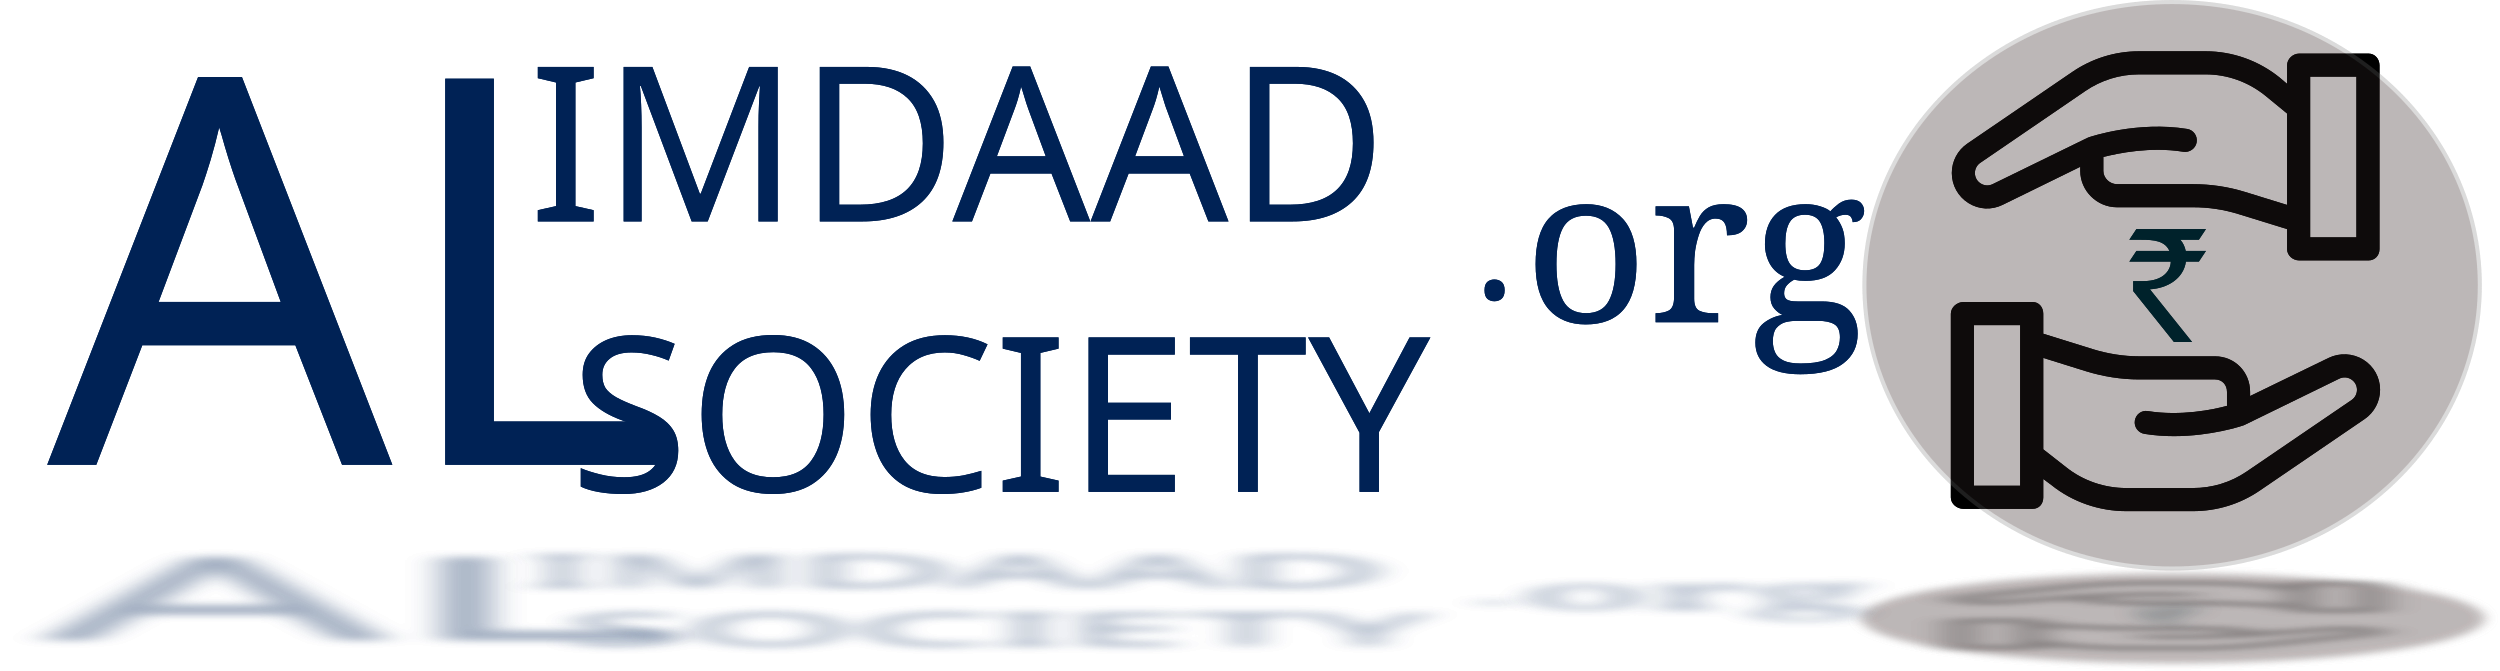
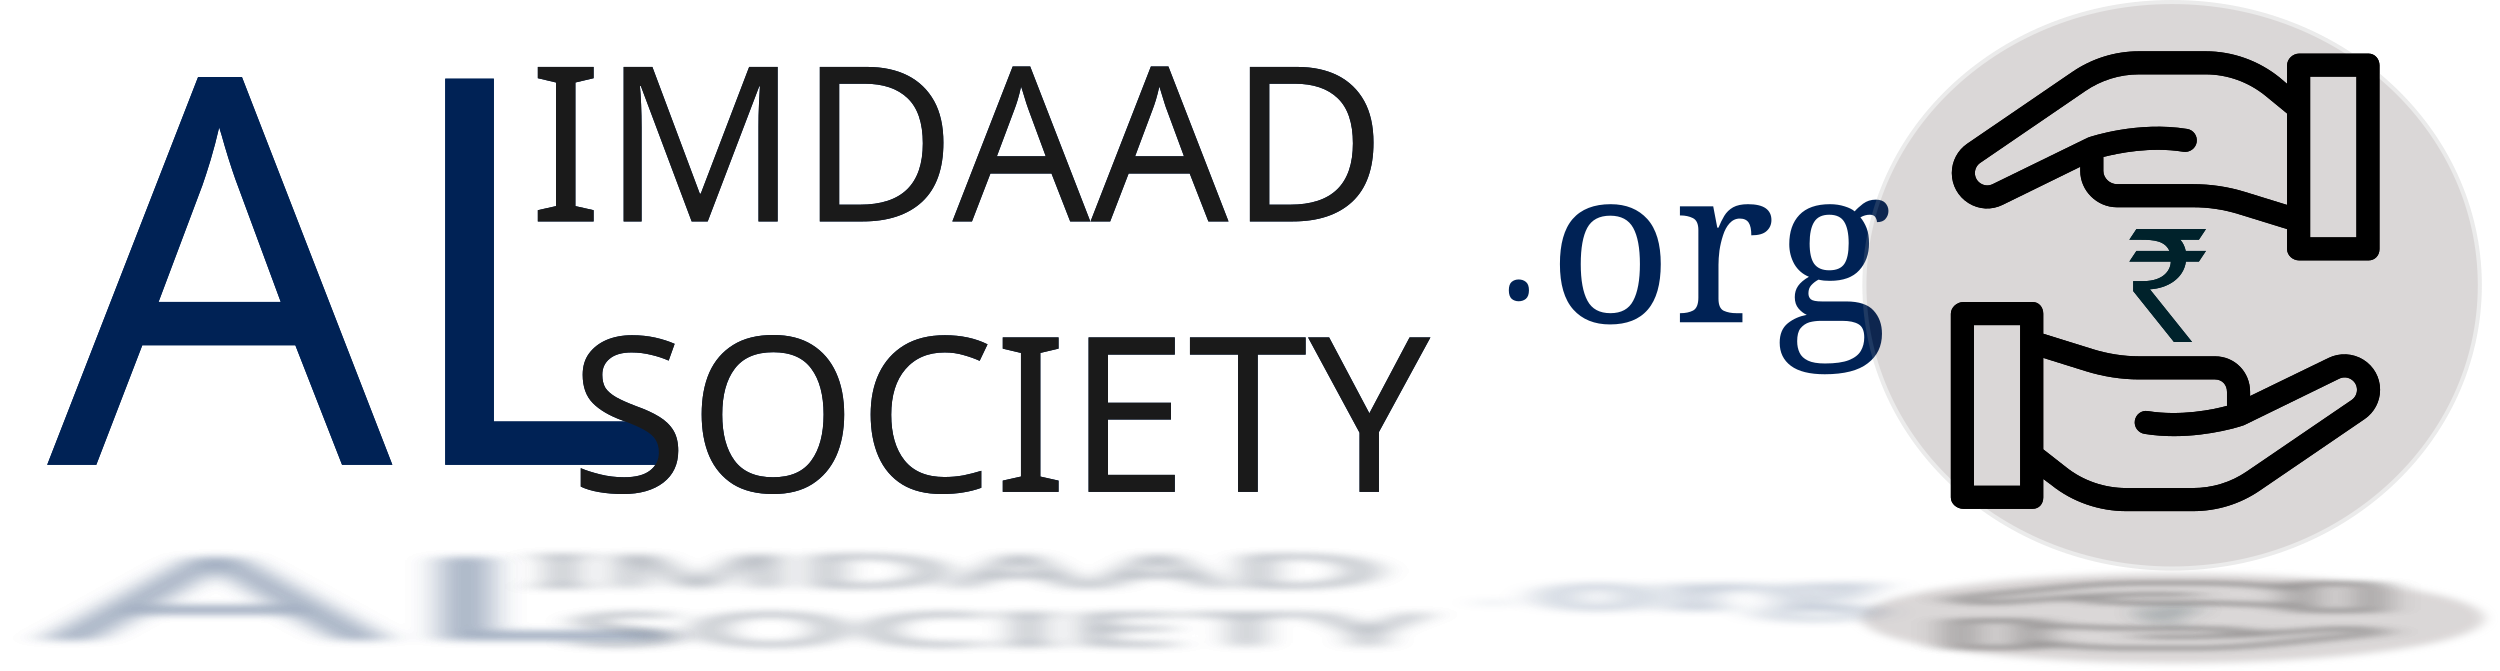
<svg xmlns="http://www.w3.org/2000/svg" width="163.076mm" height="43.736mm" viewBox="0 0 163.076 43.736" version="1.1" id="svg8">
  <defs id="defs2">
-     <filter style="color-interpolation-filters:sRGB" id="filter2144" x="-0.026" width="1.051" y="-0.082" height="1.164">
-       <feGaussianBlur stdDeviation="0.428" id="feGaussianBlur2146" />
-     </filter>
    <filter style="color-interpolation-filters:sRGB" id="filter2172" x="-0.026" width="1.051" y="-0.082" height="1.164">
      <feGaussianBlur stdDeviation="0.428" id="feGaussianBlur2174" />
    </filter>
    <filter style="color-interpolation-filters:sRGB" id="filter2244" x="-0.324" width="1.647" y="-0.646" height="2.293">
      <feGaussianBlur stdDeviation="0.674" id="feGaussianBlur2246" />
-     </filter>
-     <filter style="color-interpolation-filters:sRGB" id="filter2248" x="-2.247" width="5.495" y="-1.885" height="4.769">
-       <feGaussianBlur stdDeviation="0.674" id="feGaussianBlur2250" />
    </filter>
    <filter style="color-interpolation-filters:sRGB" id="filter2252" x="-0.099" width="1.198" y="-0.093" height="1.185">
      <feGaussianBlur stdDeviation="19.739" id="feGaussianBlur2254" />
    </filter>
    <filter style="color-interpolation-filters:sRGB" id="filter2256" x="-0.156" width="1.311" y="-0.291" height="1.582">
      <feGaussianBlur stdDeviation="0.674" id="feGaussianBlur2258" />
    </filter>
    <filter style="color-interpolation-filters:sRGB" id="filter2260" x="-0.057" width="1.114" y="-0.103" height="1.205">
      <feGaussianBlur stdDeviation="0.674" id="feGaussianBlur2262" />
    </filter>
    <filter style="color-interpolation-filters:sRGB" id="filter2264" x="-0.066" width="1.131" y="-0.124" height="1.249">
      <feGaussianBlur stdDeviation="0.674" id="feGaussianBlur2266" />
    </filter>
    <filter style="color-interpolation-filters:sRGB" id="filter2268" x="-0.324" width="1.647" y="-0.646" height="2.293">
      <feGaussianBlur stdDeviation="0.674" id="feGaussianBlur2270" />
    </filter>
    <filter style="color-interpolation-filters:sRGB" id="filter2272" x="-2.247" width="5.495" y="-1.885" height="4.769">
      <feGaussianBlur stdDeviation="0.674" id="feGaussianBlur2274" />
    </filter>
    <filter style="color-interpolation-filters:sRGB" id="filter2276" x="-0.099" width="1.198" y="-0.093" height="1.185">
      <feGaussianBlur stdDeviation="19.739" id="feGaussianBlur2278" />
    </filter>
    <filter style="color-interpolation-filters:sRGB" id="filter2280" x="-0.156" width="1.311" y="-0.291" height="1.582">
      <feGaussianBlur stdDeviation="0.674" id="feGaussianBlur2282" />
    </filter>
    <filter style="color-interpolation-filters:sRGB" id="filter2284" x="-0.057" width="1.114" y="-0.103" height="1.205">
      <feGaussianBlur stdDeviation="0.674" id="feGaussianBlur2286" />
    </filter>
    <filter style="color-interpolation-filters:sRGB" id="filter2288" x="-0.066" width="1.131" y="-0.124" height="1.249">
      <feGaussianBlur stdDeviation="0.674" id="feGaussianBlur2290" />
    </filter>
  </defs>
  <g id="layer2" transform="translate(119.6445,-194.3369)" />
  <g id="layer1" transform="translate(119.6445,-194.3369)">
    <text id="text2325" y="224.655" x="-116.568" style="font-style:normal;font-weight:normal;font-size:10.583px;line-height:1.25;font-family:sans-serif;letter-spacing:0px;word-spacing:0px;fill:#002255;fill-opacity:1;stroke:none;stroke-width:0.265" xml:space="preserve">
      <tspan style="font-style:normal;font-variant:normal;font-weight:normal;font-stretch:normal;font-size:35.278px;font-family:'Urdu Typesetting';-inkscape-font-specification:'Urdu Typesetting';fill:#002255;stroke-width:0.265" y="224.655" x="-116.568" id="tspan2323">AL</tspan>
    </text>
    <text id="text2329" y="208.78" x="-47.525" style="font-style:normal;font-weight:normal;font-size:10.583px;line-height:1.25;font-family:sans-serif;letter-spacing:0px;word-spacing:0px;fill:#002255;fill-opacity:1;stroke:none;stroke-width:0.265" xml:space="preserve">
      <tspan style="font-style:normal;font-variant:normal;font-weight:normal;font-stretch:normal;font-size:14.111px;font-family:'Tw Cen MT';-inkscape-font-specification:'Tw Cen MT';text-align:center;text-anchor:middle;fill:#002255;stroke-width:0.265" y="208.78" x="-47.525" id="tspan2327">IMDAAD</tspan>
      <tspan id="tspan2331" style="font-style:normal;font-variant:normal;font-weight:normal;font-stretch:normal;font-size:14.111px;font-family:'Tw Cen MT';-inkscape-font-specification:'Tw Cen MT';text-align:center;text-anchor:middle;fill:#002255;stroke-width:0.265" y="226.419" x="-47.525">SOCIETY</tspan>
    </text>
-     <text id="text2335" y="215.357" x="-20.259" style="font-style:normal;font-weight:normal;font-size:10.583px;line-height:1.25;font-family:sans-serif;letter-spacing:0px;word-spacing:0px;fill:#002255;fill-opacity:1;stroke:none;stroke-width:0.265" xml:space="preserve">
-       <tspan style="font-style:normal;font-variant:normal;font-weight:normal;font-stretch:normal;font-size:14.111px;font-family:serif;-inkscape-font-specification:serif;fill:#002255;stroke-width:0.265" y="215.357" x="-20.259" id="tspan2333">org</tspan>
-       <tspan id="tspan2337" style="fill:#002255;stroke-width:0.265" y="230.126" x="-20.259" />
+     <text id="text2335" y="215.357" x="-18.672" style="font-style:normal;font-weight:normal;font-size:10.583px;line-height:1.25;font-family:sans-serif;letter-spacing:0px;word-spacing:0px;fill:#002255;fill-opacity:1;stroke:none;stroke-width:0.265" xml:space="preserve">
+       <tspan style="font-style:normal;font-variant:normal;font-weight:normal;font-stretch:normal;font-size:14.111px;font-family:serif;-inkscape-font-specification:serif;fill:#002255;stroke-width:0.265" y="215.357" x="-18.672" id="tspan2333">org</tspan>
+       <tspan id="tspan2337" style="fill:#002255;stroke-width:0.265" y="230.126" x="-18.672" />
    </text>
    <flowRoot style="font-style:normal;font-weight:normal;font-size:40px;line-height:1.25;font-family:sans-serif;letter-spacing:0px;word-spacing:0px;fill:#483737;fill-opacity:1;stroke:none" id="flowRoot2339" xml:space="preserve" transform="translate(-157.1625,100.0125)">
      <flowRegion id="flowRegion2341" style="fill:#483737">
        <rect y="333.948" x="294.286" height="245.714" width="414.286" id="rect2343" style="fill:#483737" />
      </flowRegion>
      <flowPara id="flowPara2345" />
    </flowRoot>
    <g id="g3842" transform="matrix(0.05858868,0,0,0.05858868,6.610707,197.6817)">
      <g id="g3782">
        <g id="g3780">
          <g id="g3778">
            <path id="path3772" d="m 476.379,343.416 c -11.629,-7.263 -26.457,-8.008 -38.781,-1.991 L 350.23,383.83 v -4.608 c 0,-22.15 -16.967,-39.603 -39.117,-39.603 h -84.619 c -17.265,0 -34.919,-2.873 -51.411,-7.976 l -55.124,-17.18 v -22.227 c 0,-7.105 -4.688,-13.079 -11.793,-13.079 H 30.982 c -7.105,0 -13.936,5.974 -13.936,13.079 v 204.543 c 0,7.105 6.832,12.649 13.936,12.649 h 77.186 c 7.105,0 11.793,-5.546 11.793,-12.649 v -20.594 l 9.203,6.855 c 23.314,18.75 53.165,28.96 83.085,28.96 h 74.352 c 26.605,0 52.282,-7.813 74.255,-22.81 l 116.866,-79.707 c 10.791,-7.365 17.232,-19.532 17.232,-32.594 0,-13.714 -6.944,-26.209 -18.575,-33.473 z M 94.23,483.698 H 42.773 V 304.884 H 94.23 Z M 463.218,388.289 346.352,467.94 c -17.681,12.068 -38.343,18.332 -59.751,18.332 h -74.352 c -24.074,0 -48.201,-8.195 -66.961,-23.283 L 119.959,443.166 V 341.395 l 47.517,14.825 c 18.959,5.869 39.171,9.127 59.019,9.127 h 84.619 c 7.963,0 13.388,5.911 13.388,13.874 v 15.552 c -15.437,4.217 -51.568,11.686 -88.128,5.803 -7.01,-1.126 -13.353,3.642 -14.481,10.657 -1.128,7.015 3.774,13.616 10.789,14.745 11.186,1.8 22.3,2.521 32.835,2.521 41.39,0 74.818,-11.146 76.985,-11.885 0.003,-10e-4 0.023,-0.003 0.026,-0.003 0.012,-0.004 0.045,-0.013 0.055,-0.015 0.476,-0.163 0.937,-0.358 1.38,-0.57 0.032,-0.015 0.068,-0.024 0.099,-0.04 l 105.351,-51.443 c 4.36,-2.129 9.221,-1.876 13.336,0.695 4.115,2.571 6.476,6.827 6.476,11.68 0,4.553 -2.246,8.803 -6.007,11.371 z" />
            <path id="path3774" d="m 36.692,169.017 c 11.632,7.263 25.6,8.014 37.923,1.998 l 86.511,-42.398 v 4.608 c 0,22.15 18.682,40.444 40.833,40.444 h 84.619 c 17.266,0 34.061,2.452 50.553,7.557 l 54.267,16.76 v 22.227 c 0,7.105 6.403,12.633 13.508,12.633 h 77.186 c 7.105,0 12.221,-5.528 12.221,-12.633 V 15.669 C 494.312,8.564 489.196,2.573 482.091,2.573 h -77.186 c -7.105,0 -13.508,5.991 -13.508,13.096 v 20.594 l -8.345,-7.078 C 359.736,10.434 330.741,0 300.821,0 H 226.469 C 199.866,0 174.188,8.034 152.212,23.034 L 35.348,102.853 c -10.789,7.365 -17.23,19.586 -17.23,32.65 -10e-4,13.713 6.944,26.249 18.574,33.514 z M 417.125,28.302 h 51.457 V 207.116 H 417.125 Z M 49.853,124.156 166.719,44.283 C 184.401,32.215 205.064,25.729 226.47,25.729 h 74.352 c 24.074,0 47.345,8.417 66.105,23.506 l 24.469,20.047 v 101.771 l -46.658,-14.404 c -18.958,-5.869 -38.314,-8.708 -58.161,-8.708 h -84.619 c -7.963,0 -15.104,-6.753 -15.104,-14.716 v -15.553 c 16.724,-4.217 52.422,-11.686 88.986,-5.802 7.008,1.127 13.782,-3.643 14.911,-10.657 1.128,-7.015 -3.56,-13.616 -10.575,-14.745 -55.072,-8.865 -106.854,8.399 -109.679,9.361 -0.005,0.001 0.012,0.003 0.006,0.005 -0.013,0.005 -0.023,0.012 -0.033,0.015 -0.266,0.091 -0.5,0.195 -0.726,0.304 -0.248,0.103 -0.498,0.188 -0.741,0.306 l -105.35,51.443 c -4.361,2.128 -9.219,1.876 -13.334,-0.695 -4.115,-2.571 -6.475,-6.827 -6.475,-11.678 0.002,-4.554 2.248,-8.805 6.009,-11.373 z" />
          </g>
        </g>
      </g>
      <g id="g3784" />
      <g id="g3786" />
      <g id="g3788" />
      <g id="g3790" />
      <g id="g3792" />
      <g id="g3794" />
      <g id="g3796" />
      <g id="g3798" />
      <g id="g3800" />
      <g id="g3802" />
      <g id="g3804" />
      <g id="g3806" />
      <g id="g3808" />
      <g id="g3810" />
      <g id="g3812" />
    </g>
    <text xml:space="preserve" style="font-style:normal;font-weight:normal;font-size:10.583px;line-height:1.25;font-family:sans-serif;letter-spacing:0px;word-spacing:0px;fill:#000000;fill-opacity:1;stroke:none;stroke-width:0.265" x="-22.061" y="215.454" id="text3848">
      <tspan id="tspan3846" x="-22.061" y="225.109" style="stroke-width:0.265" />
    </text>
    <text xml:space="preserve" style="font-style:normal;font-weight:normal;font-size:10.583px;line-height:1.25;font-family:sans-serif;letter-spacing:0px;word-spacing:0px;fill:#000000;fill-opacity:1;stroke:none;stroke-width:0.265" x="-23.429" y="199.487" id="text3852">
      <tspan id="tspan3850" x="-23.429" y="209.143" style="stroke-width:0.265" />
    </text>
-     <text xml:space="preserve" style="font-style:normal;font-weight:normal;font-size:10.583px;line-height:1.25;font-family:sans-serif;letter-spacing:0px;word-spacing:0px;fill:#002255;fill-opacity:1;stroke:none;stroke-width:0.265" x="-23.575" y="213.848" id="text3856">
-       <tspan id="tspan3854" x="-23.575" y="213.848" style="fill:#002255;stroke-width:0.265">.</tspan>
-     </text>
    <ellipse style="opacity:0.2;fill:#483737;fill-opacity:1;fill-rule:evenodd;stroke:#999999;stroke-width:0.265;stroke-linejoin:round;stroke-miterlimit:4;stroke-dasharray:none;stroke-opacity:1;paint-order:markers fill stroke" id="path3858" cx="22.043" cy="212.945" rx="20.072" ry="18.475" />
    <path id="path4161" d="m 22.579,209.977 h 1.209 l 0.463,-0.696 h -4.537 l -0.463,0.696 h 0.788 c 0.798,0 1.534,0.062 1.829,0.729 h -2.153 l -0.463,0.696 h 2.703 c -6e-5,0.002 -6e-5,0.003 -6e-5,0.005 0,0.5 -0.415,1.267 -1.787,1.267 l -0.664,-7.8e-4 7.3e-4,0.65 2.658,3.323 h 1.184 l -2.752,-3.438 c 1.133,-0.061 2.195,-0.694 2.348,-1.806 h 0.846 l 0.463,-0.696 h -1.321 c -0.053,-0.268 -0.169,-0.527 -0.351,-0.729 z" style="fill:#00222b;stroke-width:0.029" />
    <text xml:space="preserve" style="font-style:normal;font-weight:normal;font-size:10.583px;line-height:1.25;font-family:sans-serif;letter-spacing:0px;word-spacing:0px;fill:#002255;fill-opacity:1;stroke:none;stroke-width:0.265" x="-116.568" y="224.655" id="text856">
      <tspan id="tspan854" x="-116.568" y="224.655" style="font-style:normal;font-variant:normal;font-weight:normal;font-stretch:normal;font-size:35.278px;font-family:'Urdu Typesetting';-inkscape-font-specification:'Urdu Typesetting';fill:#002255;stroke-width:0.265">AL</tspan>
    </text>
-     <text xml:space="preserve" style="font-style:normal;font-weight:normal;font-size:10.583px;line-height:1.25;font-family:sans-serif;letter-spacing:0px;word-spacing:0px;fill:#002255;fill-opacity:1;stroke:none;stroke-width:0.265" x="-47.525" y="208.78" id="text862">
-       <tspan id="tspan858" x="-47.525" y="208.78" style="font-style:normal;font-variant:normal;font-weight:normal;font-stretch:normal;font-size:14.111px;font-family:'Tw Cen MT';-inkscape-font-specification:'Tw Cen MT';text-align:center;text-anchor:middle;fill:#002255;stroke-width:0.265">IMDAAD</tspan>
-       <tspan x="-47.525" y="226.419" style="font-style:normal;font-variant:normal;font-weight:normal;font-stretch:normal;font-size:14.111px;font-family:'Tw Cen MT';-inkscape-font-specification:'Tw Cen MT';text-align:center;text-anchor:middle;fill:#002255;stroke-width:0.265" id="tspan860">SOCIETY</tspan>
-     </text>
-     <text xml:space="preserve" style="font-style:normal;font-weight:normal;font-size:10.583px;line-height:1.25;font-family:sans-serif;letter-spacing:0px;word-spacing:0px;fill:#002255;fill-opacity:1;stroke:none;stroke-width:0.265" x="-20.259" y="215.357" id="text868">
-       <tspan id="tspan864" x="-20.259" y="215.357" style="font-style:normal;font-variant:normal;font-weight:normal;font-stretch:normal;font-size:14.111px;font-family:serif;-inkscape-font-specification:serif;fill:#002255;stroke-width:0.265">org</tspan>
-       <tspan x="-20.259" y="230.126" style="fill:#002255;stroke-width:0.265" id="tspan866" />
+     <text xml:space="preserve" style="font-style:normal;font-weight:normal;font-size:10.583px;line-height:1.25;font-family:sans-serif;letter-spacing:0px;word-spacing:0px;fill:#1a1a1a;fill-opacity:1;stroke:none;stroke-width:0.265;" x="-47.525" y="208.78" id="text862">
+       <tspan id="tspan858" x="-47.525" y="208.78" style="font-style:normal;font-variant:normal;font-weight:normal;font-stretch:normal;font-size:14.111px;font-family:'Tw Cen MT';-inkscape-font-specification:'Tw Cen MT';text-align:center;text-anchor:middle;fill:#1a1a1a;stroke-width:0.265;">IMDAAD</tspan>
+       <tspan x="-47.525" y="226.419" style="font-style:normal;font-variant:normal;font-weight:normal;font-stretch:normal;font-size:14.111px;font-family:'Tw Cen MT';-inkscape-font-specification:'Tw Cen MT';text-align:center;text-anchor:middle;fill:#1a1a1a;stroke-width:0.265;" id="tspan860">SOCIETY</tspan>
    </text>
    <flowRoot transform="translate(-157.1625,100.0125)" xml:space="preserve" id="flowRoot876" style="font-style:normal;font-weight:normal;font-size:40px;line-height:1.25;font-family:sans-serif;letter-spacing:0px;word-spacing:0px;fill:#483737;fill-opacity:1;stroke:none">
      <flowRegion style="fill:#483737" id="flowRegion872">
        <rect style="fill:#483737" id="rect870" width="414.286" height="245.714" x="294.286" y="333.948" />
      </flowRegion>
      <flowPara id="flowPara874" />
    </flowRoot>
    <g transform="matrix(0.05858868,0,0,0.05858868,6.610707,197.6817)" id="g918">
      <g id="g886">
        <g id="g884">
          <g id="g882">
            <path d="m 476.379,343.416 c -11.629,-7.263 -26.457,-8.008 -38.781,-1.991 L 350.23,383.83 v -4.608 c 0,-22.15 -16.967,-39.603 -39.117,-39.603 h -84.619 c -17.265,0 -34.919,-2.873 -51.411,-7.976 l -55.124,-17.18 v -22.227 c 0,-7.105 -4.688,-13.079 -11.793,-13.079 H 30.982 c -7.105,0 -13.936,5.974 -13.936,13.079 v 204.543 c 0,7.105 6.832,12.649 13.936,12.649 h 77.186 c 7.105,0 11.793,-5.546 11.793,-12.649 v -20.594 l 9.203,6.855 c 23.314,18.75 53.165,28.96 83.085,28.96 h 74.352 c 26.605,0 52.282,-7.813 74.255,-22.81 l 116.866,-79.707 c 10.791,-7.365 17.232,-19.532 17.232,-32.594 0,-13.714 -6.944,-26.209 -18.575,-33.473 z M 94.23,483.698 H 42.773 V 304.884 H 94.23 Z M 463.218,388.289 346.352,467.94 c -17.681,12.068 -38.343,18.332 -59.751,18.332 h -74.352 c -24.074,0 -48.201,-8.195 -66.961,-23.283 L 119.959,443.166 V 341.395 l 47.517,14.825 c 18.959,5.869 39.171,9.127 59.019,9.127 h 84.619 c 7.963,0 13.388,5.911 13.388,13.874 v 15.552 c -15.437,4.217 -51.568,11.686 -88.128,5.803 -7.01,-1.126 -13.353,3.642 -14.481,10.657 -1.128,7.015 3.774,13.616 10.789,14.745 11.186,1.8 22.3,2.521 32.835,2.521 41.39,0 74.818,-11.146 76.985,-11.885 0.003,-10e-4 0.023,-0.003 0.026,-0.003 0.012,-0.004 0.045,-0.013 0.055,-0.015 0.476,-0.163 0.937,-0.358 1.38,-0.57 0.032,-0.015 0.068,-0.024 0.099,-0.04 l 105.351,-51.443 c 4.36,-2.129 9.221,-1.876 13.336,0.695 4.115,2.571 6.476,6.827 6.476,11.68 0,4.553 -2.246,8.803 -6.007,11.371 z" id="path878" />
            <path d="m 36.692,169.017 c 11.632,7.263 25.6,8.014 37.923,1.998 l 86.511,-42.398 v 4.608 c 0,22.15 18.682,40.444 40.833,40.444 h 84.619 c 17.266,0 34.061,2.452 50.553,7.557 l 54.267,16.76 v 22.227 c 0,7.105 6.403,12.633 13.508,12.633 h 77.186 c 7.105,0 12.221,-5.528 12.221,-12.633 V 15.669 C 494.312,8.564 489.196,2.573 482.091,2.573 h -77.186 c -7.105,0 -13.508,5.991 -13.508,13.096 v 20.594 l -8.345,-7.078 C 359.736,10.434 330.741,0 300.821,0 H 226.469 C 199.866,0 174.188,8.034 152.212,23.034 L 35.348,102.853 c -10.789,7.365 -17.23,19.586 -17.23,32.65 -10e-4,13.713 6.944,26.249 18.574,33.514 z M 417.125,28.302 h 51.457 V 207.116 H 417.125 Z M 49.853,124.156 166.719,44.283 C 184.401,32.215 205.064,25.729 226.47,25.729 h 74.352 c 24.074,0 47.345,8.417 66.105,23.506 l 24.469,20.047 v 101.771 l -46.658,-14.404 c -18.958,-5.869 -38.314,-8.708 -58.161,-8.708 h -84.619 c -7.963,0 -15.104,-6.753 -15.104,-14.716 v -15.553 c 16.724,-4.217 52.422,-11.686 88.986,-5.802 7.008,1.127 13.782,-3.643 14.911,-10.657 1.128,-7.015 -3.56,-13.616 -10.575,-14.745 -55.072,-8.865 -106.854,8.399 -109.679,9.361 -0.005,0.001 0.012,0.003 0.006,0.005 -0.013,0.005 -0.023,0.012 -0.033,0.015 -0.266,0.091 -0.5,0.195 -0.726,0.304 -0.248,0.103 -0.498,0.188 -0.741,0.306 l -105.35,51.443 c -4.361,2.128 -9.219,1.876 -13.334,-0.695 -4.115,-2.571 -6.475,-6.827 -6.475,-11.678 0.002,-4.554 2.248,-8.805 6.009,-11.373 z" id="path880" />
          </g>
        </g>
      </g>
      <g id="g888" />
      <g id="g890" />
      <g id="g892" />
      <g id="g894" />
      <g id="g896" />
      <g id="g898" />
      <g id="g900" />
      <g id="g902" />
      <g id="g904" />
      <g id="g906" />
      <g id="g908" />
      <g id="g910" />
      <g id="g912" />
      <g id="g914" />
      <g id="g916" />
    </g>
    <text id="text922" y="215.454" x="-22.061" style="font-style:normal;font-weight:normal;font-size:10.583px;line-height:1.25;font-family:sans-serif;letter-spacing:0px;word-spacing:0px;fill:#000000;fill-opacity:1;stroke:none;stroke-width:0.265" xml:space="preserve">
      <tspan style="stroke-width:0.265" y="225.109" x="-22.061" id="tspan920" />
    </text>
    <text id="text926" y="199.487" x="-23.429" style="font-style:normal;font-weight:normal;font-size:10.583px;line-height:1.25;font-family:sans-serif;letter-spacing:0px;word-spacing:0px;fill:#000000;fill-opacity:1;stroke:none;stroke-width:0.265" xml:space="preserve">
      <tspan style="stroke-width:0.265" y="209.143" x="-23.429" id="tspan924" />
    </text>
-     <text id="text930" y="213.848" x="-23.575" style="font-style:normal;font-weight:normal;font-size:10.583px;line-height:1.25;font-family:sans-serif;letter-spacing:0px;word-spacing:0px;fill:#002255;fill-opacity:1;stroke:none;stroke-width:0.265" xml:space="preserve">
-       <tspan style="fill:#002255;stroke-width:0.265" y="213.848" x="-23.575" id="tspan928">.</tspan>
-     </text>
-     <ellipse ry="18.475" rx="20.072" cy="212.945" cx="22.043" id="ellipse932" style="opacity:0.2;fill:#483737;fill-opacity:1;fill-rule:evenodd;stroke:#999999;stroke-width:0.265;stroke-linejoin:round;stroke-miterlimit:4;stroke-dasharray:none;stroke-opacity:1;paint-order:markers fill stroke" />
+     <text id="text930" y="213.848" x="-21.988" style="font-style:normal;font-weight:normal;font-size:10.583px;line-height:1.25;font-family:sans-serif;letter-spacing:0px;word-spacing:0px;fill:#002255;fill-opacity:1;stroke:none;stroke-width:0.265" xml:space="preserve">
+       <tspan style="fill:#002255;stroke-width:0.265" y="213.848" x="-21.988" id="tspan928">.</tspan>
+     </text>
    <path style="fill:#00222b;stroke-width:0.029" d="m 22.579,209.977 h 1.209 l 0.463,-0.696 h -4.537 l -0.463,0.696 h 0.788 c 0.798,0 1.534,0.062 1.829,0.729 h -2.153 l -0.463,0.696 h 2.703 c -6e-5,0.002 -6e-5,0.003 -6e-5,0.005 0,0.5 -0.415,1.267 -1.787,1.267 l -0.664,-7.8e-4 7.3e-4,0.65 2.658,3.323 h 1.184 l -2.752,-3.438 c 1.133,-0.061 2.195,-0.694 2.348,-1.806 h 0.846 l 0.463,-0.696 h -1.321 c -0.053,-0.268 -0.169,-0.527 -0.351,-0.729 z" id="path934" />
    <text xml:space="preserve" style="font-style:normal;font-weight:normal;font-size:6.172px;line-height:1.25;font-family:sans-serif;letter-spacing:0px;word-spacing:0px;opacity:0.2;fill:#002255;fill-opacity:1;stroke:none;stroke-width:0.154;filter:url(#filter2288)" x="-67.978" y="413.762" id="text938" transform="matrix(1.719142,0,0,0.3693139,0.00192268,83.29582)">
      <tspan id="tspan936" x="-67.978" y="413.762" style="font-style:normal;font-variant:normal;font-weight:normal;font-stretch:normal;font-size:20.573px;font-family:'Urdu Typesetting';-inkscape-font-specification:'Urdu Typesetting';fill:#002255;stroke-width:0.154">AL</tspan>
    </text>
    <text xml:space="preserve" style="font-style:normal;font-weight:normal;font-size:6.172px;line-height:1.25;font-family:sans-serif;letter-spacing:0px;word-spacing:0px;opacity:0.2;fill:#002255;fill-opacity:1;stroke:none;stroke-width:0.154;filter:url(#filter2284)" x="-27.715" y="404.504" id="text944" transform="matrix(1.719142,0,0,0.3693139,0.00192268,83.29582)">
      <tspan id="tspan940" x="-27.715" y="404.504" style="font-style:normal;font-variant:normal;font-weight:normal;font-stretch:normal;font-size:8.229px;font-family:'Tw Cen MT';-inkscape-font-specification:'Tw Cen MT';text-align:center;text-anchor:middle;fill:#002255;stroke-width:0.154">IMDAAD</tspan>
      <tspan x="-27.715" y="414.791" style="font-style:normal;font-variant:normal;font-weight:normal;font-stretch:normal;font-size:8.229px;font-family:'Tw Cen MT';-inkscape-font-specification:'Tw Cen MT';text-align:center;text-anchor:middle;fill:#002255;stroke-width:0.154" id="tspan942">SOCIETY</tspan>
    </text>
    <text xml:space="preserve" style="font-style:normal;font-weight:normal;font-size:6.172px;line-height:1.25;font-family:sans-serif;letter-spacing:0px;word-spacing:0px;opacity:0.2;fill:#002255;fill-opacity:1;stroke:none;stroke-width:0.154;filter:url(#filter2280)" x="-11.814" y="408.34" id="text950" transform="matrix(1.719142,0,0,0.3693139,0.00192268,83.29582)">
      <tspan id="tspan946" x="-11.814" y="408.34" style="font-style:normal;font-variant:normal;font-weight:normal;font-stretch:normal;font-size:8.229px;font-family:serif;-inkscape-font-specification:serif;fill:#002255;stroke-width:0.154">org</tspan>
      <tspan x="-11.814" y="416.952" style="fill:#002255;stroke-width:0.154" id="tspan948" />
    </text>
    <flowRoot transform="matrix(1,0,0,0.3400779,-157.1625,195.1978)" xml:space="preserve" id="flowRoot958" style="font-style:normal;font-weight:normal;font-size:40px;line-height:1.25;font-family:sans-serif;letter-spacing:0px;word-spacing:0px;fill:#483737;fill-opacity:1;stroke:none">
      <flowRegion style="fill:#483737" id="flowRegion954">
        <rect style="fill:#483737" id="rect952" width="414.286" height="245.714" x="294.286" y="333.948" />
      </flowRegion>
      <flowPara id="flowPara956" />
    </flowRoot>
    <g transform="matrix(0.05923285,0,0,0.00872895,6.498916,232.2574)" id="g1000" style="opacity:0.2;filter:url(#filter2276)">
      <g id="g968">
        <g id="g966">
          <g id="g964">
            <path d="m 476.379,343.416 c -11.629,-7.263 -26.457,-8.008 -38.781,-1.991 L 350.23,383.83 v -4.608 c 0,-22.15 -16.967,-39.603 -39.117,-39.603 h -84.619 c -17.265,0 -34.919,-2.873 -51.411,-7.976 l -55.124,-17.18 v -22.227 c 0,-7.105 -4.688,-13.079 -11.793,-13.079 H 30.982 c -7.105,0 -13.936,5.974 -13.936,13.079 v 204.543 c 0,7.105 6.832,12.649 13.936,12.649 h 77.186 c 7.105,0 11.793,-5.546 11.793,-12.649 v -20.594 l 9.203,6.855 c 23.314,18.75 53.165,28.96 83.085,28.96 h 74.352 c 26.605,0 52.282,-7.813 74.255,-22.81 l 116.866,-79.707 c 10.791,-7.365 17.232,-19.532 17.232,-32.594 0,-13.714 -6.944,-26.209 -18.575,-33.473 z M 94.23,483.698 H 42.773 V 304.884 H 94.23 Z M 463.218,388.289 346.352,467.94 c -17.681,12.068 -38.343,18.332 -59.751,18.332 h -74.352 c -24.074,0 -48.201,-8.195 -66.961,-23.283 L 119.959,443.166 V 341.395 l 47.517,14.825 c 18.959,5.869 39.171,9.127 59.019,9.127 h 84.619 c 7.963,0 13.388,5.911 13.388,13.874 v 15.552 c -15.437,4.217 -51.568,11.686 -88.128,5.803 -7.01,-1.126 -13.353,3.642 -14.481,10.657 -1.128,7.015 3.774,13.616 10.789,14.745 11.186,1.8 22.3,2.521 32.835,2.521 41.39,0 74.818,-11.146 76.985,-11.885 0.003,-10e-4 0.023,-0.003 0.026,-0.003 0.012,-0.004 0.045,-0.013 0.055,-0.015 0.476,-0.163 0.937,-0.358 1.38,-0.57 0.032,-0.015 0.068,-0.024 0.099,-0.04 l 105.351,-51.443 c 4.36,-2.129 9.221,-1.876 13.336,0.695 4.115,2.571 6.476,6.827 6.476,11.68 0,4.553 -2.246,8.803 -6.007,11.371 z" id="path960" />
            <path d="m 36.692,169.017 c 11.632,7.263 25.6,8.014 37.923,1.998 l 86.511,-42.398 v 4.608 c 0,22.15 18.682,40.444 40.833,40.444 h 84.619 c 17.266,0 34.061,2.452 50.553,7.557 l 54.267,16.76 v 22.227 c 0,7.105 6.403,12.633 13.508,12.633 h 77.186 c 7.105,0 12.221,-5.528 12.221,-12.633 V 15.669 C 494.312,8.564 489.196,2.573 482.091,2.573 h -77.186 c -7.105,0 -13.508,5.991 -13.508,13.096 v 20.594 l -8.345,-7.078 C 359.736,10.434 330.741,0 300.821,0 H 226.469 C 199.866,0 174.188,8.034 152.212,23.034 L 35.348,102.853 c -10.789,7.365 -17.23,19.586 -17.23,32.65 -10e-4,13.713 6.944,26.249 18.574,33.514 z M 417.125,28.302 h 51.457 V 207.116 H 417.125 Z M 49.853,124.156 166.719,44.283 C 184.401,32.215 205.064,25.729 226.47,25.729 h 74.352 c 24.074,0 47.345,8.417 66.105,23.506 l 24.469,20.047 v 101.771 l -46.658,-14.404 c -18.958,-5.869 -38.314,-8.708 -58.161,-8.708 h -84.619 c -7.963,0 -15.104,-6.753 -15.104,-14.716 v -15.553 c 16.724,-4.217 52.422,-11.686 88.986,-5.802 7.008,1.127 13.782,-3.643 14.911,-10.657 1.128,-7.015 -3.56,-13.616 -10.575,-14.745 -55.072,-8.865 -106.854,8.399 -109.679,9.361 -0.005,0.001 0.012,0.003 0.006,0.005 -0.013,0.005 -0.023,0.012 -0.033,0.015 -0.266,0.091 -0.5,0.195 -0.726,0.304 -0.248,0.103 -0.498,0.188 -0.741,0.306 l -105.35,51.443 c -4.361,2.128 -9.219,1.876 -13.334,-0.695 -4.115,-2.571 -6.475,-6.827 -6.475,-11.678 0.002,-4.554 2.248,-8.805 6.009,-11.373 z" id="path962" />
          </g>
        </g>
      </g>
      <g id="g970" />
      <g id="g972" />
      <g id="g974" />
      <g id="g976" />
      <g id="g978" />
      <g id="g980" />
      <g id="g982" />
      <g id="g984" />
      <g id="g986" />
      <g id="g988" />
      <g id="g990" />
      <g id="g992" />
      <g id="g994" />
      <g id="g996" />
      <g id="g998" />
    </g>
    <text id="text1004" y="402.044" x="-12.865" style="font-style:normal;font-weight:normal;font-size:6.172px;line-height:1.25;font-family:sans-serif;letter-spacing:0px;word-spacing:0px;fill:#000000;fill-opacity:1;stroke:none;stroke-width:0.154" xml:space="preserve" transform="scale(1.714789,0.583162)">
      <tspan style="stroke-width:0.154" y="407.675" x="-12.865" id="tspan1002" />
    </text>
    <text id="text1008" y="392.733" x="-13.663" style="font-style:normal;font-weight:normal;font-size:6.172px;line-height:1.25;font-family:sans-serif;letter-spacing:0px;word-spacing:0px;fill:#000000;fill-opacity:1;stroke:none;stroke-width:0.154" xml:space="preserve" transform="scale(1.714789,0.583162)">
      <tspan style="stroke-width:0.154" y="398.364" x="-13.663" id="tspan1006" />
    </text>
    <text id="text1012" y="407.459" x="-13.748" style="font-style:normal;font-weight:normal;font-size:6.172px;line-height:1.25;font-family:sans-serif;letter-spacing:0px;word-spacing:0px;opacity:0.2;fill:#002255;fill-opacity:1;stroke:none;stroke-width:0.154;filter:url(#filter2272)" xml:space="preserve" transform="matrix(1.719142,0,0,0.3693139,0.00192268,83.29582)">
      <tspan style="fill:#002255;stroke-width:0.154" y="407.459" x="-13.748" id="tspan1010">.</tspan>
    </text>
    <ellipse ry="6.283" rx="20.072" cy="237.307" cx="22.043" id="ellipse1014" style="opacity:0.2;fill:#483737;fill-opacity:1;fill-rule:evenodd;stroke:#999999;stroke-width:0.155;stroke-linejoin:round;stroke-miterlimit:4;stroke-dasharray:none;stroke-opacity:1;paint-order:markers fill stroke;filter:url(#filter2172)" transform="matrix(1.010995,0,0,0.4652041,-0.1844741,124.2756)" />
    <path style="opacity:0.2;fill:#00222b;stroke-width:0.017;filter:url(#filter2268)" d="m 22.579,236.299 h 1.209 l 0.463,-0.237 h -4.537 l -0.463,0.237 h 0.788 c 0.798,0 1.534,0.021 1.829,0.248 h -2.153 l -0.463,0.237 h 2.703 c -6e-5,6.8e-4 -6e-5,0.001 -6e-5,0.002 0,0.17 -0.415,0.431 -1.787,0.431 l -0.664,-2.6e-4 7.3e-4,0.221 2.658,1.13 h 1.184 l -2.752,-1.169 c 1.133,-0.021 2.195,-0.236 2.348,-0.614 h 0.846 l 0.463,-0.237 h -1.321 c -0.053,-0.091 -0.169,-0.179 -0.351,-0.248 z" id="path1016" transform="matrix(1.010995,0,0,0.4380963,-0.1844741,130.5677)" />
    <text id="text1020" y="413.762" x="-67.978" style="font-style:normal;font-weight:normal;font-size:6.172px;line-height:1.25;font-family:sans-serif;letter-spacing:0px;word-spacing:0px;opacity:0.2;fill:#002255;fill-opacity:1;stroke:none;stroke-width:0.154;filter:url(#filter2264)" xml:space="preserve" transform="matrix(1.719142,0,0,0.3693139,0.00192268,83.29582)">
      <tspan style="font-style:normal;font-variant:normal;font-weight:normal;font-stretch:normal;font-size:20.573px;font-family:'Urdu Typesetting';-inkscape-font-specification:'Urdu Typesetting';fill:#002255;stroke-width:0.154" y="413.762" x="-67.978" id="tspan1018">AL</tspan>
    </text>
-     <text id="text1026" y="404.504" x="-27.715" style="font-style:normal;font-weight:normal;font-size:6.172px;line-height:1.25;font-family:sans-serif;letter-spacing:0px;word-spacing:0px;opacity:0.2;fill:#002255;fill-opacity:1;stroke:none;stroke-width:0.154;filter:url(#filter2260)" xml:space="preserve" transform="matrix(1.719142,0,0,0.3693139,0.00192268,83.29582)">
-       <tspan style="font-style:normal;font-variant:normal;font-weight:normal;font-stretch:normal;font-size:8.229px;font-family:'Tw Cen MT';-inkscape-font-specification:'Tw Cen MT';text-align:center;text-anchor:middle;fill:#002255;stroke-width:0.154" y="404.504" x="-27.715" id="tspan1022">IMDAAD</tspan>
-       <tspan id="tspan1024" style="font-style:normal;font-variant:normal;font-weight:normal;font-stretch:normal;font-size:8.229px;font-family:'Tw Cen MT';-inkscape-font-specification:'Tw Cen MT';text-align:center;text-anchor:middle;fill:#002255;stroke-width:0.154" y="414.791" x="-27.715">SOCIETY</tspan>
-     </text>
-     <text id="text1032" y="408.34" x="-11.814" style="font-style:normal;font-weight:normal;font-size:6.172px;line-height:1.25;font-family:sans-serif;letter-spacing:0px;word-spacing:0px;opacity:0.2;fill:#002255;fill-opacity:1;stroke:none;stroke-width:0.154;filter:url(#filter2256)" xml:space="preserve" transform="matrix(1.719142,0,0,0.3693139,0.00192268,83.29582)">
+     <text id="text1026" y="404.504" x="-27.715" style="font-style:normal;font-weight:normal;font-size:6.172px;line-height:1.25;font-family:sans-serif;letter-spacing:0px;word-spacing:0px;opacity:0.2;fill:#000000;fill-opacity:1;stroke:none;stroke-width:0.154;filter:url(#filter2260);" xml:space="preserve" transform="matrix(1.719142,0,0,0.3693139,0.00192268,83.29582)">
+       <tspan style="font-style:normal;font-variant:normal;font-weight:normal;font-stretch:normal;font-size:8.229px;font-family:'Tw Cen MT';-inkscape-font-specification:'Tw Cen MT';text-align:center;text-anchor:middle;fill:#000000;stroke-width:0.154;fill-opacity:1;" y="404.504" x="-27.715" id="tspan1022">IMDAAD</tspan>
+       <tspan id="tspan1024" style="font-style:normal;font-variant:normal;font-weight:normal;font-stretch:normal;font-size:8.229px;font-family:'Tw Cen MT';-inkscape-font-specification:'Tw Cen MT';text-align:center;text-anchor:middle;fill:#000000;stroke-width:0.154;fill-opacity:1;" y="414.791" x="-27.715">SOCIETY</tspan>
+     </text>
+     <text id="text1032" y="408.34" x="-11.814" style="font-style:normal;font-weight:normal;font-size:6.172px;line-height:1.25;font-family:sans-serif;letter-spacing:0px;word-spacing:0px;opacity:0.2;fill:#002255;fill-opacity:1;stroke:none;stroke-width:0.154;filter:url(#filter2256)" xml:space="preserve" transform="matrix(1.719142,0,0,0.3693139,1.589423,83.29582)">
      <tspan style="font-style:normal;font-variant:normal;font-weight:normal;font-stretch:normal;font-size:8.229px;font-family:serif;-inkscape-font-specification:serif;fill:#002255;stroke-width:0.154" y="408.34" x="-11.814" id="tspan1028">org</tspan>
      <tspan id="tspan1030" style="fill:#002255;stroke-width:0.154" y="416.952" x="-11.814" />
    </text>
    <flowRoot style="font-style:normal;font-weight:normal;font-size:40px;line-height:1.25;font-family:sans-serif;letter-spacing:0px;word-spacing:0px;fill:#483737;fill-opacity:1;stroke:none" id="flowRoot1040" xml:space="preserve" transform="matrix(1,0,0,0.3400779,-157.1625,195.1978)">
      <flowRegion id="flowRegion1036" style="fill:#483737">
        <rect y="333.948" x="294.286" height="245.714" width="414.286" id="rect1034" style="fill:#483737" />
      </flowRegion>
      <flowPara id="flowPara1038" />
    </flowRoot>
    <g id="g1082" transform="matrix(0.05923285,0,0,0.00872895,6.498916,232.2574)" style="opacity:0.2;filter:url(#filter2252)">
      <g id="g1050">
        <g id="g1048">
          <g id="g1046">
            <path id="path1042" d="m 476.379,343.416 c -11.629,-7.263 -26.457,-8.008 -38.781,-1.991 L 350.23,383.83 v -4.608 c 0,-22.15 -16.967,-39.603 -39.117,-39.603 h -84.619 c -17.265,0 -34.919,-2.873 -51.411,-7.976 l -55.124,-17.18 v -22.227 c 0,-7.105 -4.688,-13.079 -11.793,-13.079 H 30.982 c -7.105,0 -13.936,5.974 -13.936,13.079 v 204.543 c 0,7.105 6.832,12.649 13.936,12.649 h 77.186 c 7.105,0 11.793,-5.546 11.793,-12.649 v -20.594 l 9.203,6.855 c 23.314,18.75 53.165,28.96 83.085,28.96 h 74.352 c 26.605,0 52.282,-7.813 74.255,-22.81 l 116.866,-79.707 c 10.791,-7.365 17.232,-19.532 17.232,-32.594 0,-13.714 -6.944,-26.209 -18.575,-33.473 z M 94.23,483.698 H 42.773 V 304.884 H 94.23 Z M 463.218,388.289 346.352,467.94 c -17.681,12.068 -38.343,18.332 -59.751,18.332 h -74.352 c -24.074,0 -48.201,-8.195 -66.961,-23.283 L 119.959,443.166 V 341.395 l 47.517,14.825 c 18.959,5.869 39.171,9.127 59.019,9.127 h 84.619 c 7.963,0 13.388,5.911 13.388,13.874 v 15.552 c -15.437,4.217 -51.568,11.686 -88.128,5.803 -7.01,-1.126 -13.353,3.642 -14.481,10.657 -1.128,7.015 3.774,13.616 10.789,14.745 11.186,1.8 22.3,2.521 32.835,2.521 41.39,0 74.818,-11.146 76.985,-11.885 0.003,-10e-4 0.023,-0.003 0.026,-0.003 0.012,-0.004 0.045,-0.013 0.055,-0.015 0.476,-0.163 0.937,-0.358 1.38,-0.57 0.032,-0.015 0.068,-0.024 0.099,-0.04 l 105.351,-51.443 c 4.36,-2.129 9.221,-1.876 13.336,0.695 4.115,2.571 6.476,6.827 6.476,11.68 0,4.553 -2.246,8.803 -6.007,11.371 z" />
            <path id="path1044" d="m 36.692,169.017 c 11.632,7.263 25.6,8.014 37.923,1.998 l 86.511,-42.398 v 4.608 c 0,22.15 18.682,40.444 40.833,40.444 h 84.619 c 17.266,0 34.061,2.452 50.553,7.557 l 54.267,16.76 v 22.227 c 0,7.105 6.403,12.633 13.508,12.633 h 77.186 c 7.105,0 12.221,-5.528 12.221,-12.633 V 15.669 C 494.312,8.564 489.196,2.573 482.091,2.573 h -77.186 c -7.105,0 -13.508,5.991 -13.508,13.096 v 20.594 l -8.345,-7.078 C 359.736,10.434 330.741,0 300.821,0 H 226.469 C 199.866,0 174.188,8.034 152.212,23.034 L 35.348,102.853 c -10.789,7.365 -17.23,19.586 -17.23,32.65 -10e-4,13.713 6.944,26.249 18.574,33.514 z M 417.125,28.302 h 51.457 V 207.116 H 417.125 Z M 49.853,124.156 166.719,44.283 C 184.401,32.215 205.064,25.729 226.47,25.729 h 74.352 c 24.074,0 47.345,8.417 66.105,23.506 l 24.469,20.047 v 101.771 l -46.658,-14.404 c -18.958,-5.869 -38.314,-8.708 -58.161,-8.708 h -84.619 c -7.963,0 -15.104,-6.753 -15.104,-14.716 v -15.553 c 16.724,-4.217 52.422,-11.686 88.986,-5.802 7.008,1.127 13.782,-3.643 14.911,-10.657 1.128,-7.015 -3.56,-13.616 -10.575,-14.745 -55.072,-8.865 -106.854,8.399 -109.679,9.361 -0.005,0.001 0.012,0.003 0.006,0.005 -0.013,0.005 -0.023,0.012 -0.033,0.015 -0.266,0.091 -0.5,0.195 -0.726,0.304 -0.248,0.103 -0.498,0.188 -0.741,0.306 l -105.35,51.443 c -4.361,2.128 -9.219,1.876 -13.334,-0.695 -4.115,-2.571 -6.475,-6.827 -6.475,-11.678 0.002,-4.554 2.248,-8.805 6.009,-11.373 z" />
          </g>
        </g>
      </g>
      <g id="g1052" />
      <g id="g1054" />
      <g id="g1056" />
      <g id="g1058" />
      <g id="g1060" />
      <g id="g1062" />
      <g id="g1064" />
      <g id="g1066" />
      <g id="g1068" />
      <g id="g1070" />
      <g id="g1072" />
      <g id="g1074" />
      <g id="g1076" />
      <g id="g1078" />
      <g id="g1080" />
    </g>
    <text xml:space="preserve" style="font-style:normal;font-weight:normal;font-size:6.172px;line-height:1.25;font-family:sans-serif;letter-spacing:0px;word-spacing:0px;fill:#000000;fill-opacity:1;stroke:none;stroke-width:0.154" x="-12.865" y="402.044" id="text1086" transform="scale(1.714789,0.583162)">
      <tspan id="tspan1084" x="-12.865" y="407.675" style="stroke-width:0.154" />
    </text>
    <text xml:space="preserve" style="font-style:normal;font-weight:normal;font-size:6.172px;line-height:1.25;font-family:sans-serif;letter-spacing:0px;word-spacing:0px;fill:#000000;fill-opacity:1;stroke:none;stroke-width:0.154" x="-13.663" y="392.733" id="text1090" transform="scale(1.714789,0.583162)">
      <tspan id="tspan1088" x="-13.663" y="398.364" style="stroke-width:0.154" />
    </text>
-     <text xml:space="preserve" style="font-style:normal;font-weight:normal;font-size:6.172px;line-height:1.25;font-family:sans-serif;letter-spacing:0px;word-spacing:0px;opacity:0.2;fill:#002255;fill-opacity:1;stroke:none;stroke-width:0.154;filter:url(#filter2248)" x="-13.748" y="407.459" id="text1094" transform="matrix(1.719142,0,0,0.3693139,0.00192268,83.29582)">
-       <tspan id="tspan1092" x="-13.748" y="407.459" style="fill:#002255;stroke-width:0.154">.</tspan>
-     </text>
-     <ellipse style="opacity:0.2;fill:#483737;fill-opacity:1;fill-rule:evenodd;stroke:#999999;stroke-width:0.155;stroke-linejoin:round;stroke-miterlimit:4;stroke-dasharray:none;stroke-opacity:1;paint-order:markers fill stroke;filter:url(#filter2144)" id="ellipse1096" cx="22.043" cy="237.307" rx="20.072" ry="6.283" transform="matrix(1.010995,0,0,0.4652041,-0.1844741,124.2756)" />
    <path id="path1098" d="m 22.579,236.299 h 1.209 l 0.463,-0.237 h -4.537 l -0.463,0.237 h 0.788 c 0.798,0 1.534,0.021 1.829,0.248 h -2.153 l -0.463,0.237 h 2.703 c -6e-5,6.8e-4 -6e-5,0.001 -6e-5,0.002 0,0.17 -0.415,0.431 -1.787,0.431 l -0.664,-2.6e-4 7.3e-4,0.221 2.658,1.13 h 1.184 l -2.752,-1.169 c 1.133,-0.021 2.195,-0.236 2.348,-0.614 h 0.846 l 0.463,-0.237 h -1.321 c -0.053,-0.091 -0.169,-0.179 -0.351,-0.248 z" style="opacity:0.2;fill:#00222b;stroke-width:0.017;filter:url(#filter2244)" transform="matrix(1.010995,0,0,0.4380963,-0.1844741,130.5677)" />
  </g>
</svg>
